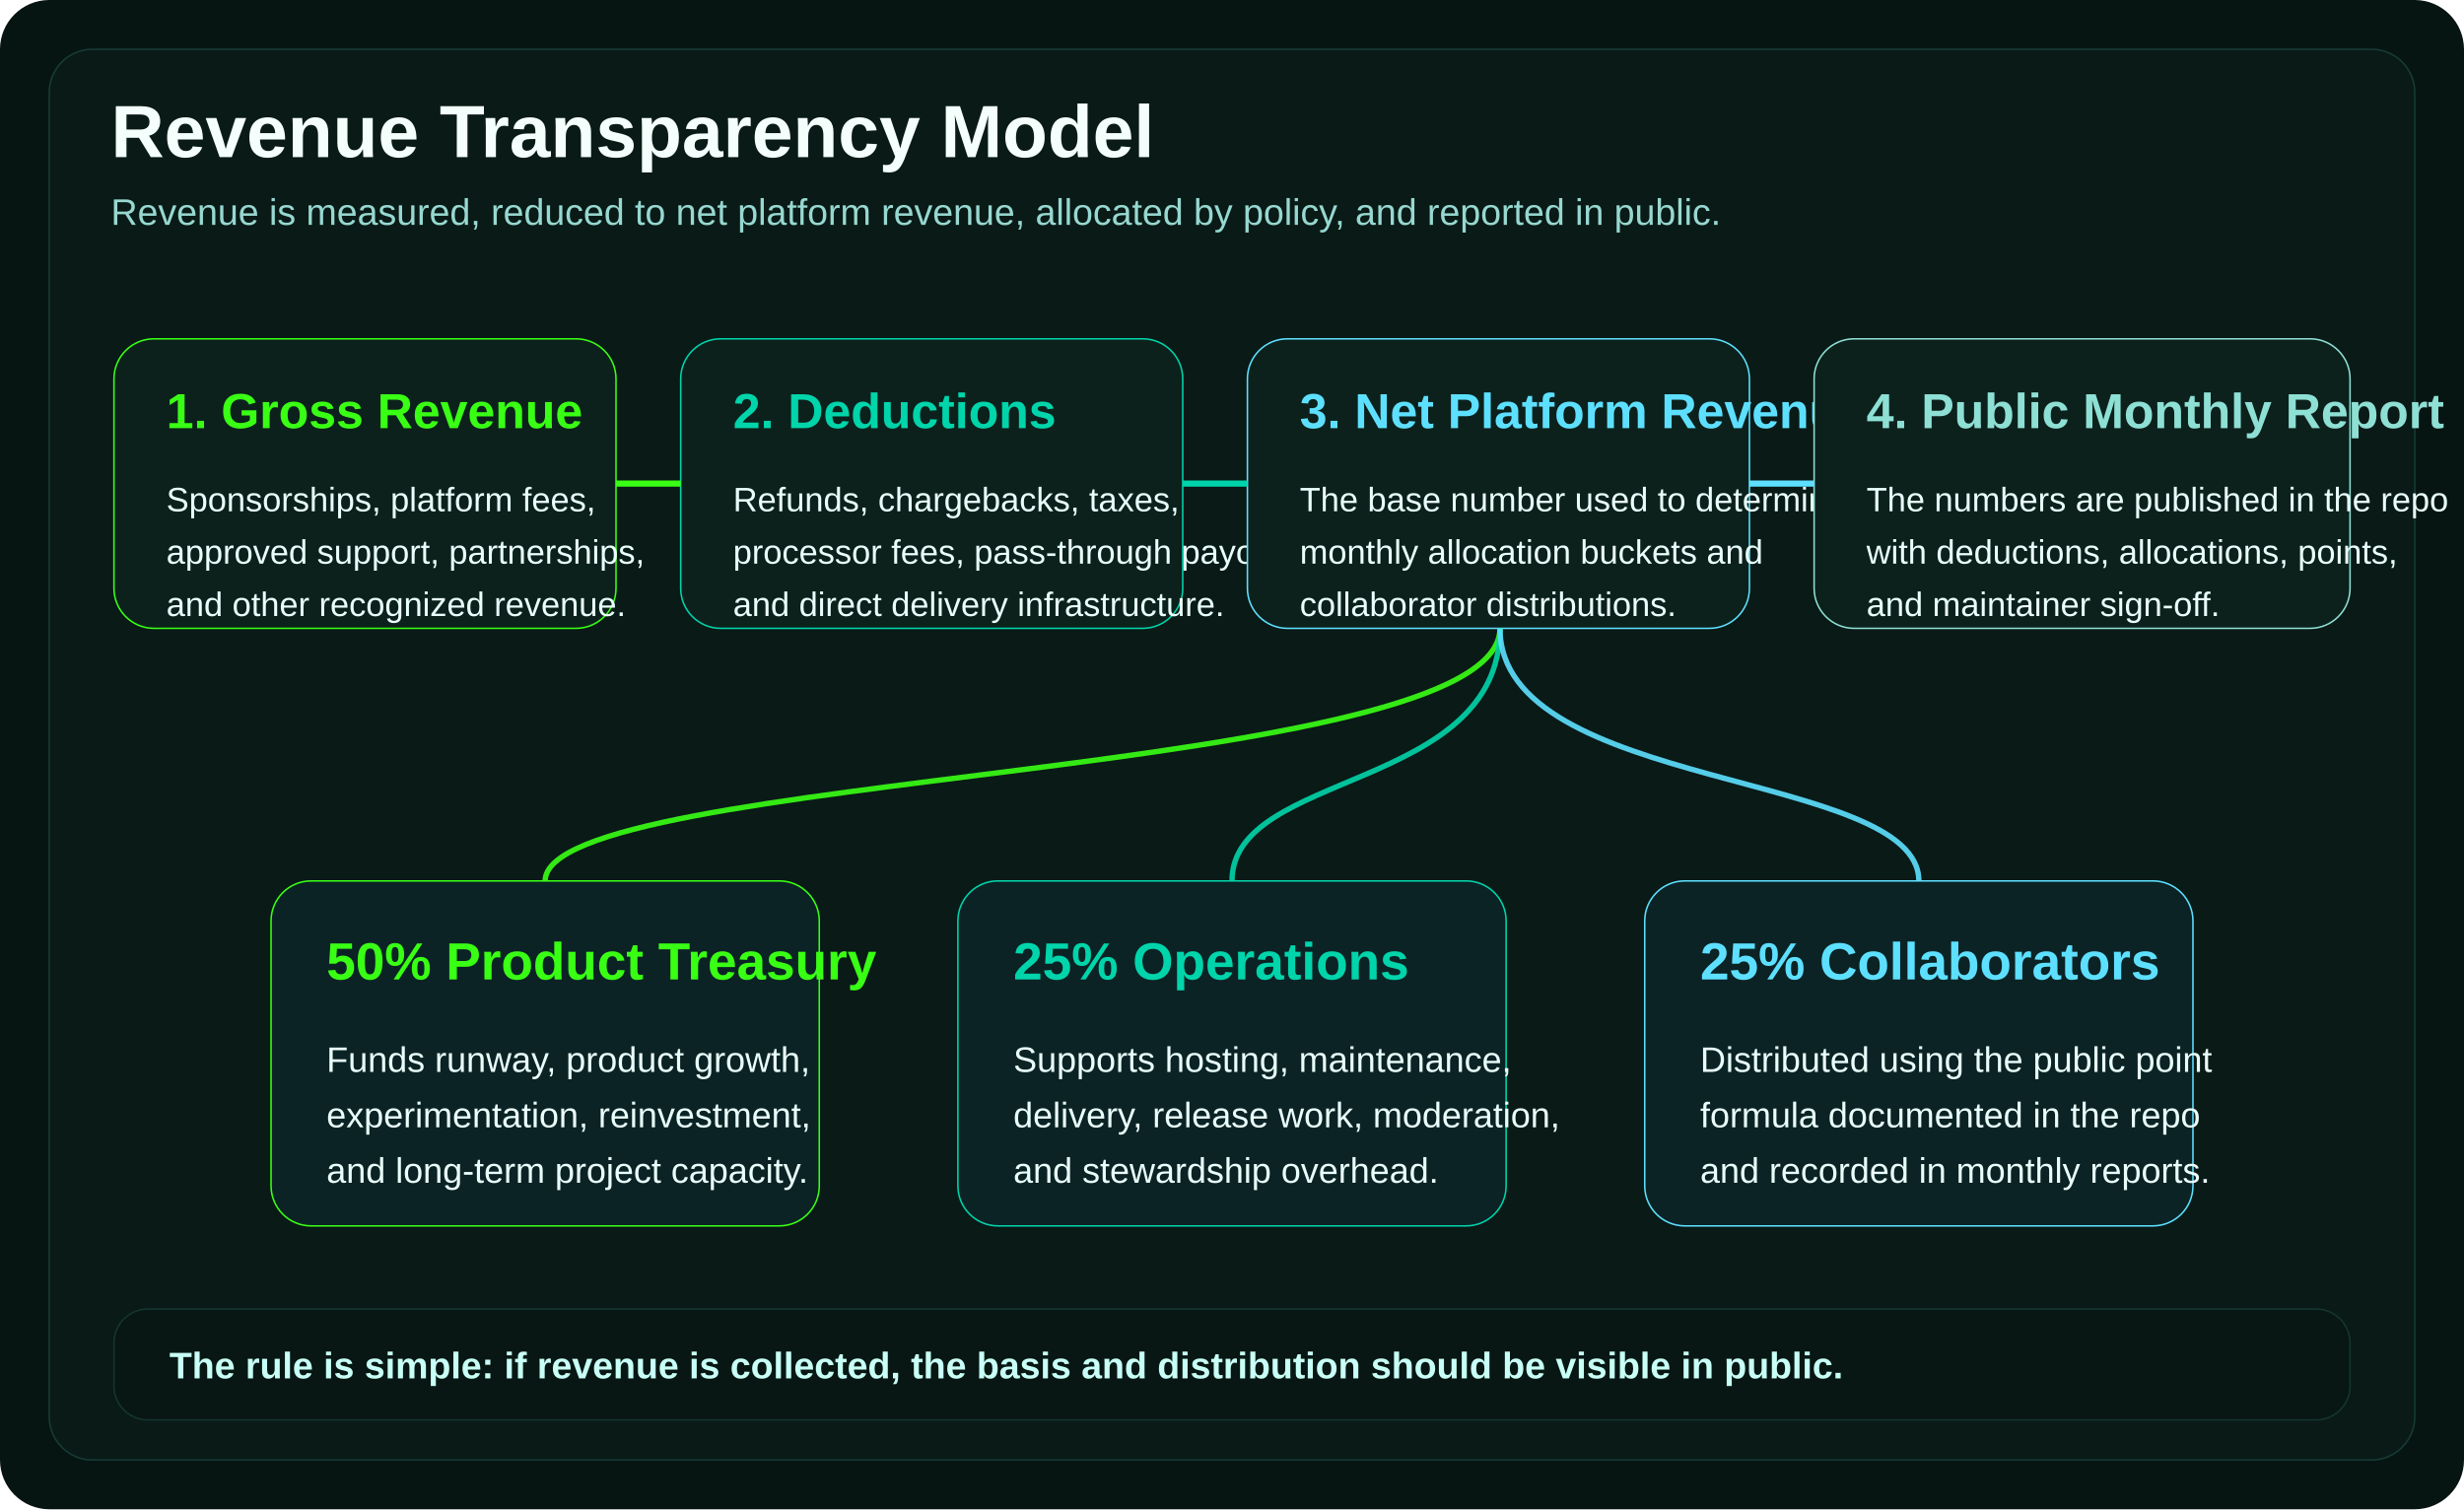
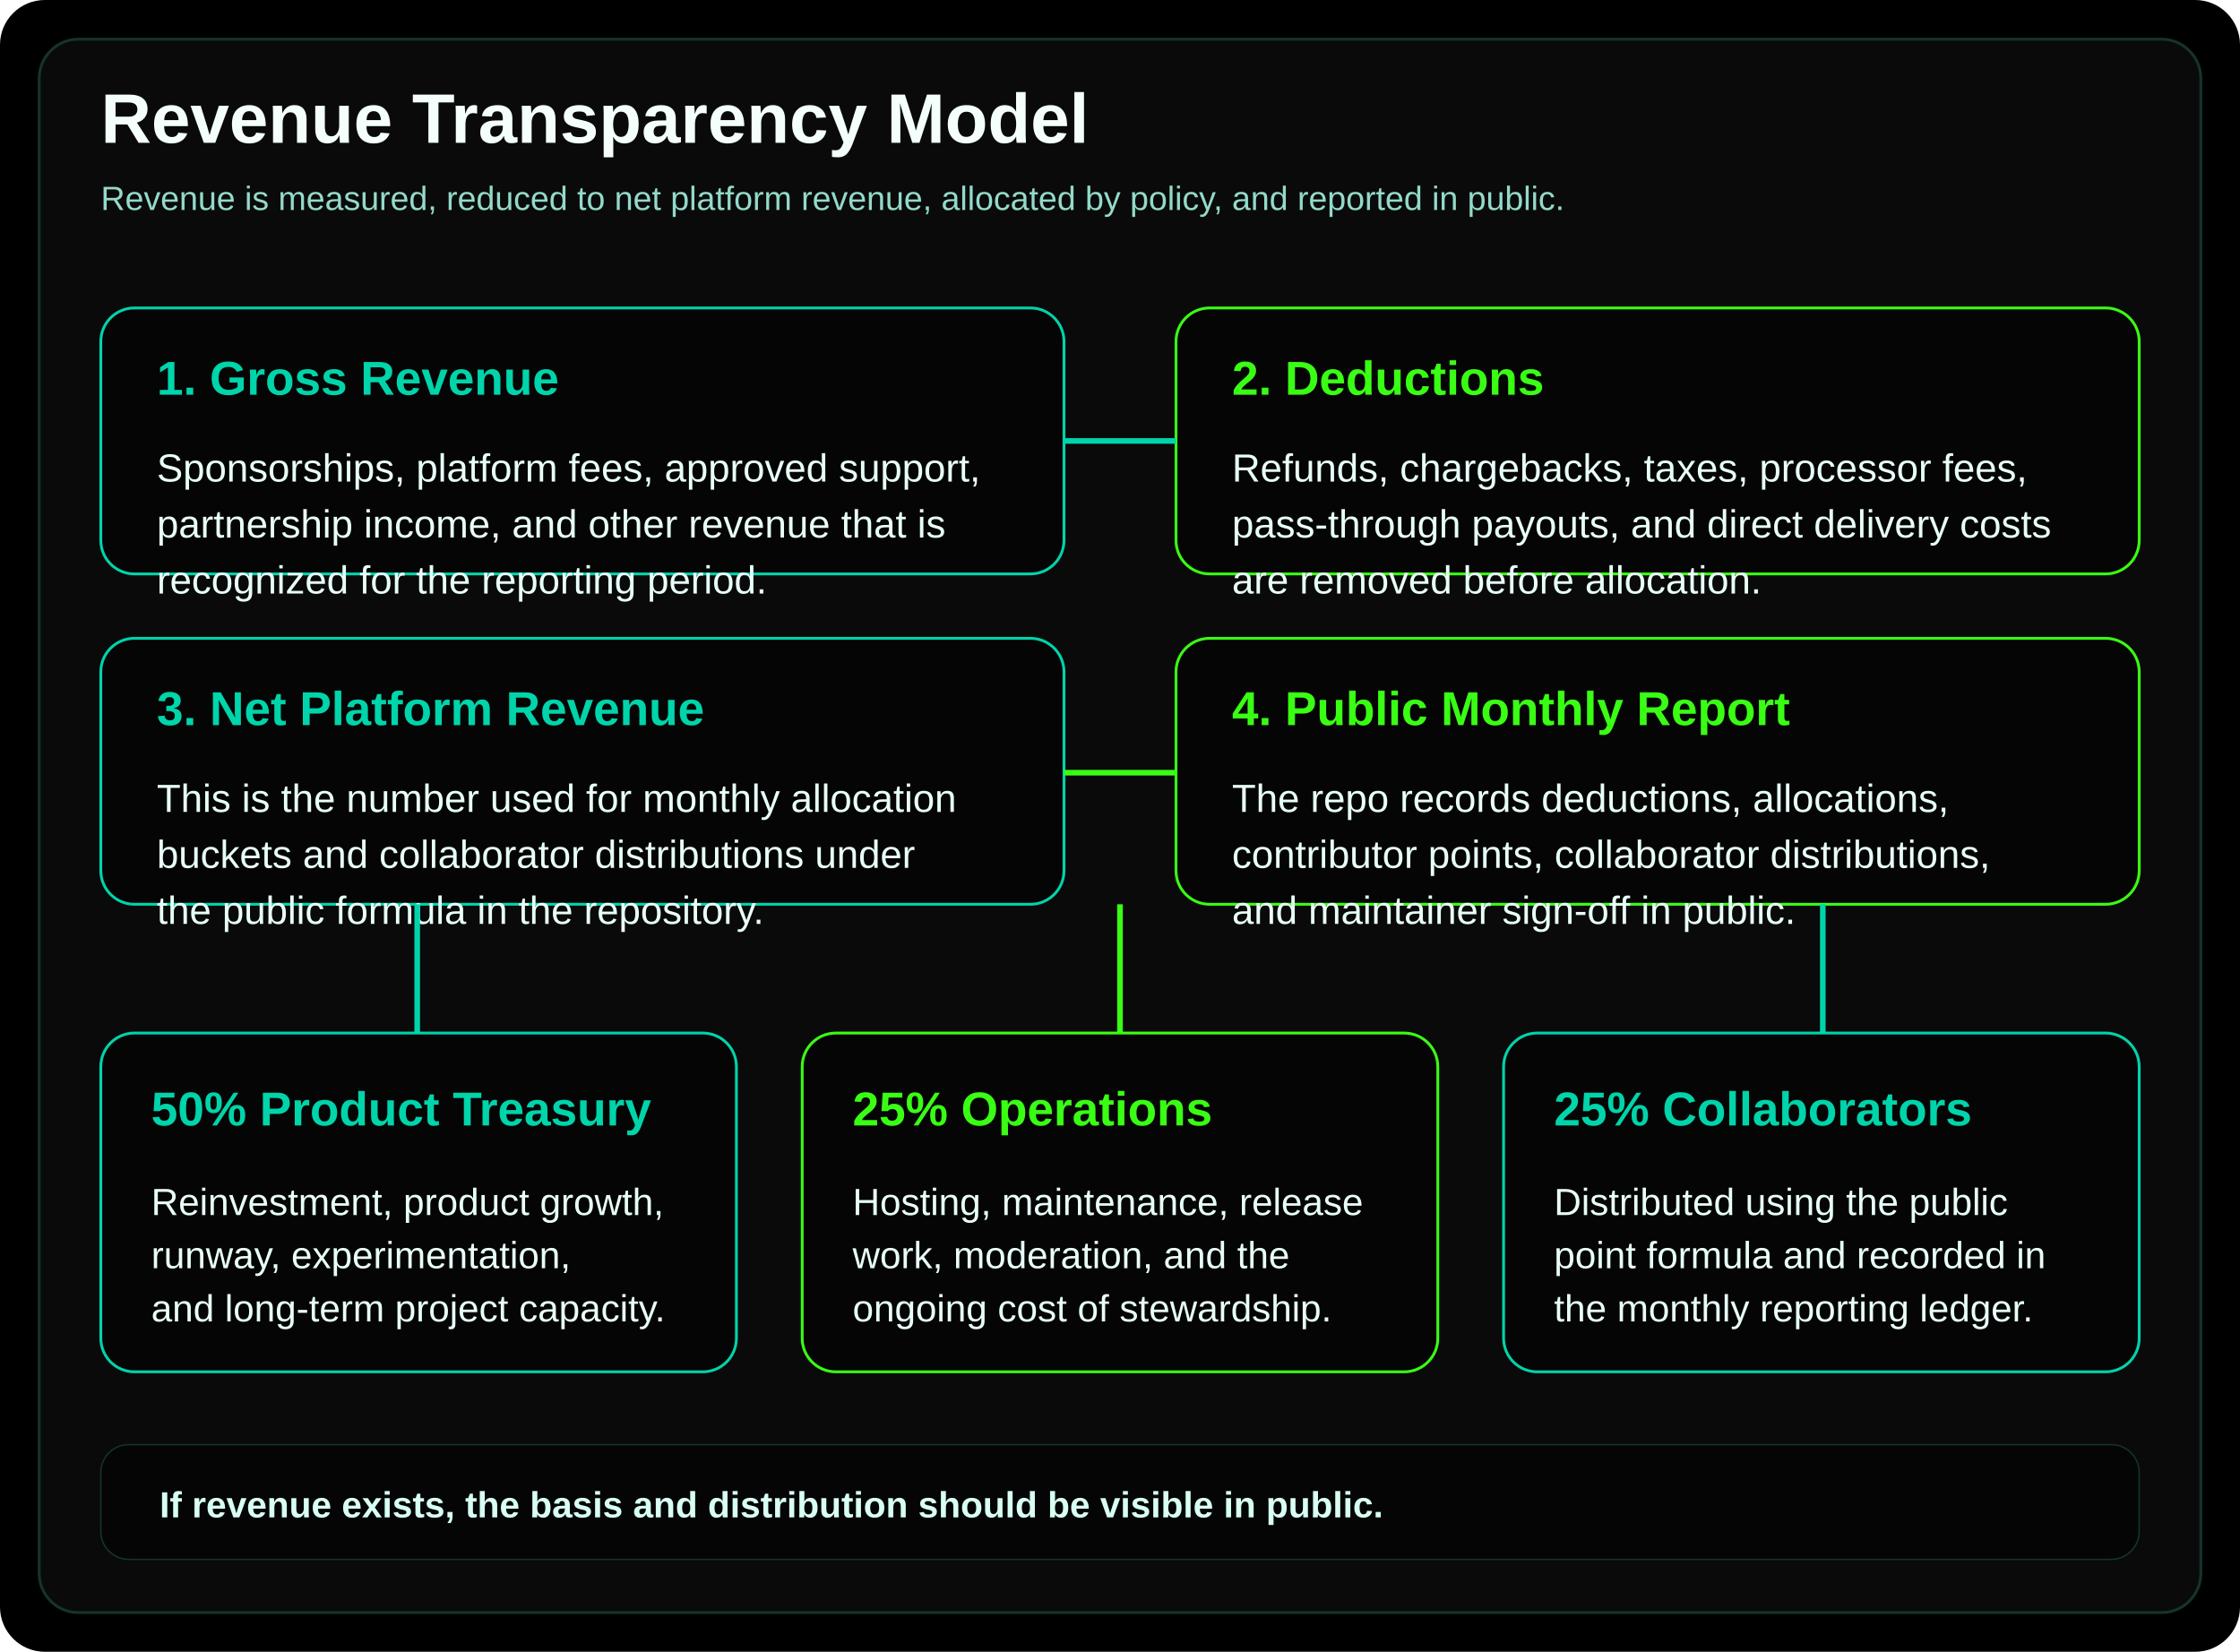
- <svg xmlns="http://www.w3.org/2000/svg" width="1600" height="980" viewBox="0 0 1600 980" fill="none">
-   <rect width="1600" height="980" rx="32" fill="#071512" />
-   <rect x="32" y="32" width="1536" height="916" rx="28" fill="#091A17" stroke="#173B35" />
-   <text x="72" y="102" fill="#F4FFFC" font-family="Segoe UI, Arial, sans-serif" font-size="48" font-weight="700">
+ <svg xmlns="http://www.w3.org/2000/svg" width="1600" height="1180" viewBox="0 0 1600 1180" fill="none">
+   <rect width="1600" height="1180" rx="32" fill="#000000" />
+   <rect x="28" y="28" width="1544" height="1124" rx="28" fill="#0A0A0A" stroke="#14342D" stroke-width="2" />
+   <text x="72" y="102" fill="#F4FFFC" font-family="Segoe UI, Arial, sans-serif" font-size="50" font-weight="700">
    Revenue Transparency Model
  </text>
-   <text x="72" y="146" fill="#97D8D0" font-family="Segoe UI, Arial, sans-serif" font-size="24">
+   <text x="72" y="150" fill="#93DACA" font-family="Segoe UI, Arial, sans-serif" font-size="24">
    Revenue is measured, reduced to net platform revenue, allocated by policy, and reported in public.
  </text>
-   <rect x="74" y="220" width="326" height="188" rx="26" fill="#0C211C" stroke="#39FF14" />
-   <text x="108" y="278" fill="#39FF14" font-family="Segoe UI, Arial, sans-serif" font-size="32" font-weight="700">1. Gross Revenue</text>
-   <text x="108" y="332" fill="#E9FFFB" font-family="Segoe UI, Arial, sans-serif" font-size="22">
-     <tspan x="108" dy="0">Sponsorships, platform fees,</tspan>
-     <tspan x="108" dy="34">approved support, partnerships,</tspan>
-     <tspan x="108" dy="34">and other recognized revenue.</tspan>
+   <rect x="72" y="220" width="688" height="190" rx="24" fill="#050505" stroke="#00D4AA" stroke-width="2" />
+   <text x="112" y="282" fill="#00D4AA" font-family="Segoe UI, Arial, sans-serif" font-size="34" font-weight="700">1. Gross Revenue</text>
+   <text x="112" y="344" fill="#E8FFF8" font-family="Segoe UI, Arial, sans-serif" font-size="28">
+     <tspan x="112" dy="0">Sponsorships, platform fees, approved support,</tspan>
+     <tspan x="112" dy="40">partnership income, and other revenue that is</tspan>
+     <tspan x="112" dy="40">recognized for the reporting period.</tspan>
  </text>
-   <rect x="442" y="220" width="326" height="188" rx="26" fill="#0C211C" stroke="#00D4AA" />
-   <text x="476" y="278" fill="#00D4AA" font-family="Segoe UI, Arial, sans-serif" font-size="32" font-weight="700">2. Deductions</text>
-   <text x="476" y="332" fill="#E9FFFB" font-family="Segoe UI, Arial, sans-serif" font-size="22">
-     <tspan x="476" dy="0">Refunds, chargebacks, taxes,</tspan>
-     <tspan x="476" dy="34">processor fees, pass-through payouts,</tspan>
-     <tspan x="476" dy="34">and direct delivery infrastructure.</tspan>
+   <rect x="840" y="220" width="688" height="190" rx="24" fill="#050505" stroke="#39FF14" stroke-width="2" />
+   <text x="880" y="282" fill="#39FF14" font-family="Segoe UI, Arial, sans-serif" font-size="34" font-weight="700">2. Deductions</text>
+   <text x="880" y="344" fill="#E8FFF8" font-family="Segoe UI, Arial, sans-serif" font-size="28">
+     <tspan x="880" dy="0">Refunds, chargebacks, taxes, processor fees,</tspan>
+     <tspan x="880" dy="40">pass-through payouts, and direct delivery costs</tspan>
+     <tspan x="880" dy="40">are removed before allocation.</tspan>
  </text>
-   <rect x="810" y="220" width="326" height="188" rx="26" fill="#0C211C" stroke="#5DE0FF" />
-   <text x="844" y="278" fill="#5DE0FF" font-family="Segoe UI, Arial, sans-serif" font-size="32" font-weight="700">3. Net Platform Revenue</text>
-   <text x="844" y="332" fill="#E9FFFB" font-family="Segoe UI, Arial, sans-serif" font-size="22">
-     <tspan x="844" dy="0">The base number used to determine</tspan>
-     <tspan x="844" dy="34">monthly allocation buckets and</tspan>
-     <tspan x="844" dy="34">collaborator distributions.</tspan>
+   <rect x="72" y="456" width="688" height="190" rx="24" fill="#050505" stroke="#00D4AA" stroke-width="2" />
+   <text x="112" y="518" fill="#00D4AA" font-family="Segoe UI, Arial, sans-serif" font-size="34" font-weight="700">3. Net Platform Revenue</text>
+   <text x="112" y="580" fill="#E8FFF8" font-family="Segoe UI, Arial, sans-serif" font-size="28">
+     <tspan x="112" dy="0">This is the number used for monthly allocation</tspan>
+     <tspan x="112" dy="40">buckets and collaborator distributions under</tspan>
+     <tspan x="112" dy="40">the public formula in the repository.</tspan>
  </text>
-   <rect x="1178" y="220" width="348" height="188" rx="26" fill="#0C211C" stroke="#8EDFD4" />
-   <text x="1212" y="278" fill="#8EDFD4" font-family="Segoe UI, Arial, sans-serif" font-size="32" font-weight="700">4. Public Monthly Report</text>
-   <text x="1212" y="332" fill="#E9FFFB" font-family="Segoe UI, Arial, sans-serif" font-size="22">
-     <tspan x="1212" dy="0">The numbers are published in the repo</tspan>
-     <tspan x="1212" dy="34">with deductions, allocations, points,</tspan>
-     <tspan x="1212" dy="34">and maintainer sign-off.</tspan>
+   <rect x="840" y="456" width="688" height="190" rx="24" fill="#050505" stroke="#39FF14" stroke-width="2" />
+   <text x="880" y="518" fill="#39FF14" font-family="Segoe UI, Arial, sans-serif" font-size="34" font-weight="700">4. Public Monthly Report</text>
+   <text x="880" y="580" fill="#E8FFF8" font-family="Segoe UI, Arial, sans-serif" font-size="28">
+     <tspan x="880" dy="0">The repo records deductions, allocations,</tspan>
+     <tspan x="880" dy="40">contributor points, collaborator distributions,</tspan>
+     <tspan x="880" dy="40">and maintainer sign-off in public.</tspan>
  </text>
-   <rect x="176" y="572" width="356" height="224" rx="26" fill="#0B2325" stroke="#39FF14" />
-   <text x="212" y="636" fill="#39FF14" font-family="Segoe UI, Arial, sans-serif" font-size="34" font-weight="700">50% Product Treasury</text>
-   <text x="212" y="696" fill="#E9FFFB" font-family="Segoe UI, Arial, sans-serif" font-size="23">
-     <tspan x="212" dy="0">Funds runway, product growth,</tspan>
-     <tspan x="212" dy="36">experimentation, reinvestment,</tspan>
-     <tspan x="212" dy="36">and long-term project capacity.</tspan>
+   <rect x="72" y="738" width="454" height="242" rx="24" fill="#050505" stroke="#00D4AA" stroke-width="2" />
+   <text x="108" y="804" fill="#00D4AA" font-family="Segoe UI, Arial, sans-serif" font-size="34" font-weight="700">50% Product Treasury</text>
+   <text x="108" y="868" fill="#E8FFF8" font-family="Segoe UI, Arial, sans-serif" font-size="27">
+     <tspan x="108" dy="0">Reinvestment, product growth,</tspan>
+     <tspan x="108" dy="38">runway, experimentation,</tspan>
+     <tspan x="108" dy="38">and long-term project capacity.</tspan>
  </text>
-   <rect x="622" y="572" width="356" height="224" rx="26" fill="#0B2325" stroke="#00D4AA" />
-   <text x="658" y="636" fill="#00D4AA" font-family="Segoe UI, Arial, sans-serif" font-size="34" font-weight="700">25% Operations</text>
-   <text x="658" y="696" fill="#E9FFFB" font-family="Segoe UI, Arial, sans-serif" font-size="23">
-     <tspan x="658" dy="0">Supports hosting, maintenance,</tspan>
-     <tspan x="658" dy="36">delivery, release work, moderation,</tspan>
-     <tspan x="658" dy="36">and stewardship overhead.</tspan>
+   <rect x="573" y="738" width="454" height="242" rx="24" fill="#050505" stroke="#39FF14" stroke-width="2" />
+   <text x="609" y="804" fill="#39FF14" font-family="Segoe UI, Arial, sans-serif" font-size="34" font-weight="700">25% Operations</text>
+   <text x="609" y="868" fill="#E8FFF8" font-family="Segoe UI, Arial, sans-serif" font-size="27">
+     <tspan x="609" dy="0">Hosting, maintenance, release</tspan>
+     <tspan x="609" dy="38">work, moderation, and the</tspan>
+     <tspan x="609" dy="38">ongoing cost of stewardship.</tspan>
  </text>
-   <rect x="1068" y="572" width="356" height="224" rx="26" fill="#0B2325" stroke="#5DE0FF" />
-   <text x="1104" y="636" fill="#5DE0FF" font-family="Segoe UI, Arial, sans-serif" font-size="34" font-weight="700">25% Collaborators</text>
-   <text x="1104" y="696" fill="#E9FFFB" font-family="Segoe UI, Arial, sans-serif" font-size="23">
-     <tspan x="1104" dy="0">Distributed using the public point</tspan>
-     <tspan x="1104" dy="36">formula documented in the repo</tspan>
-     <tspan x="1104" dy="36">and recorded in monthly reports.</tspan>
+   <rect x="1074" y="738" width="454" height="242" rx="24" fill="#050505" stroke="#00D4AA" stroke-width="2" />
+   <text x="1110" y="804" fill="#00D4AA" font-family="Segoe UI, Arial, sans-serif" font-size="34" font-weight="700">25% Collaborators</text>
+   <text x="1110" y="868" fill="#E8FFF8" font-family="Segoe UI, Arial, sans-serif" font-size="27">
+     <tspan x="1110" dy="0">Distributed using the public</tspan>
+     <tspan x="1110" dy="38">point formula and recorded in</tspan>
+     <tspan x="1110" dy="38">the monthly reporting ledger.</tspan>
  </text>
-   <path d="M400 314H442" stroke="#39FF14" stroke-width="4" />
-   <path d="M768 314H810" stroke="#00D4AA" stroke-width="4" />
-   <path d="M1136 314H1178" stroke="#5DE0FF" stroke-width="4" />
-   <path d="M974 408C974 506 354 500 354 572" stroke="#39FF14" stroke-width="3.5" opacity="0.9" />
-   <path d="M974 408C974 514 800 500 800 572" stroke="#00D4AA" stroke-width="3.5" opacity="0.9" />
-   <path d="M974 408C974 514 1246 500 1246 572" stroke="#5DE0FF" stroke-width="3.5" opacity="0.9" />
-   <rect x="74" y="850" width="1452" height="72" rx="22" fill="#081714" stroke="#15352F" />
-   <text x="110" y="895" fill="#C8FFF6" font-family="Segoe UI, Arial, sans-serif" font-size="24" font-weight="600">
-     The rule is simple: if revenue is collected, the basis and distribution should be visible in public.
+   <path d="M760 315H840" stroke="#00D4AA" stroke-width="4" />
+   <path d="M760 552H840" stroke="#39FF14" stroke-width="4" />
+   <path d="M298 646V738" stroke="#00D4AA" stroke-width="4" />
+   <path d="M800 646V738" stroke="#39FF14" stroke-width="4" />
+   <path d="M1302 646V738" stroke="#00D4AA" stroke-width="4" />
+   <rect x="72" y="1032" width="1456" height="82" rx="20" fill="#050505" stroke="#14342D" />
+   <text x="114" y="1084" fill="#D8FFF4" font-family="Segoe UI, Arial, sans-serif" font-size="26" font-weight="600">
+     If revenue exists, the basis and distribution should be visible in public.
  </text>
</svg>
